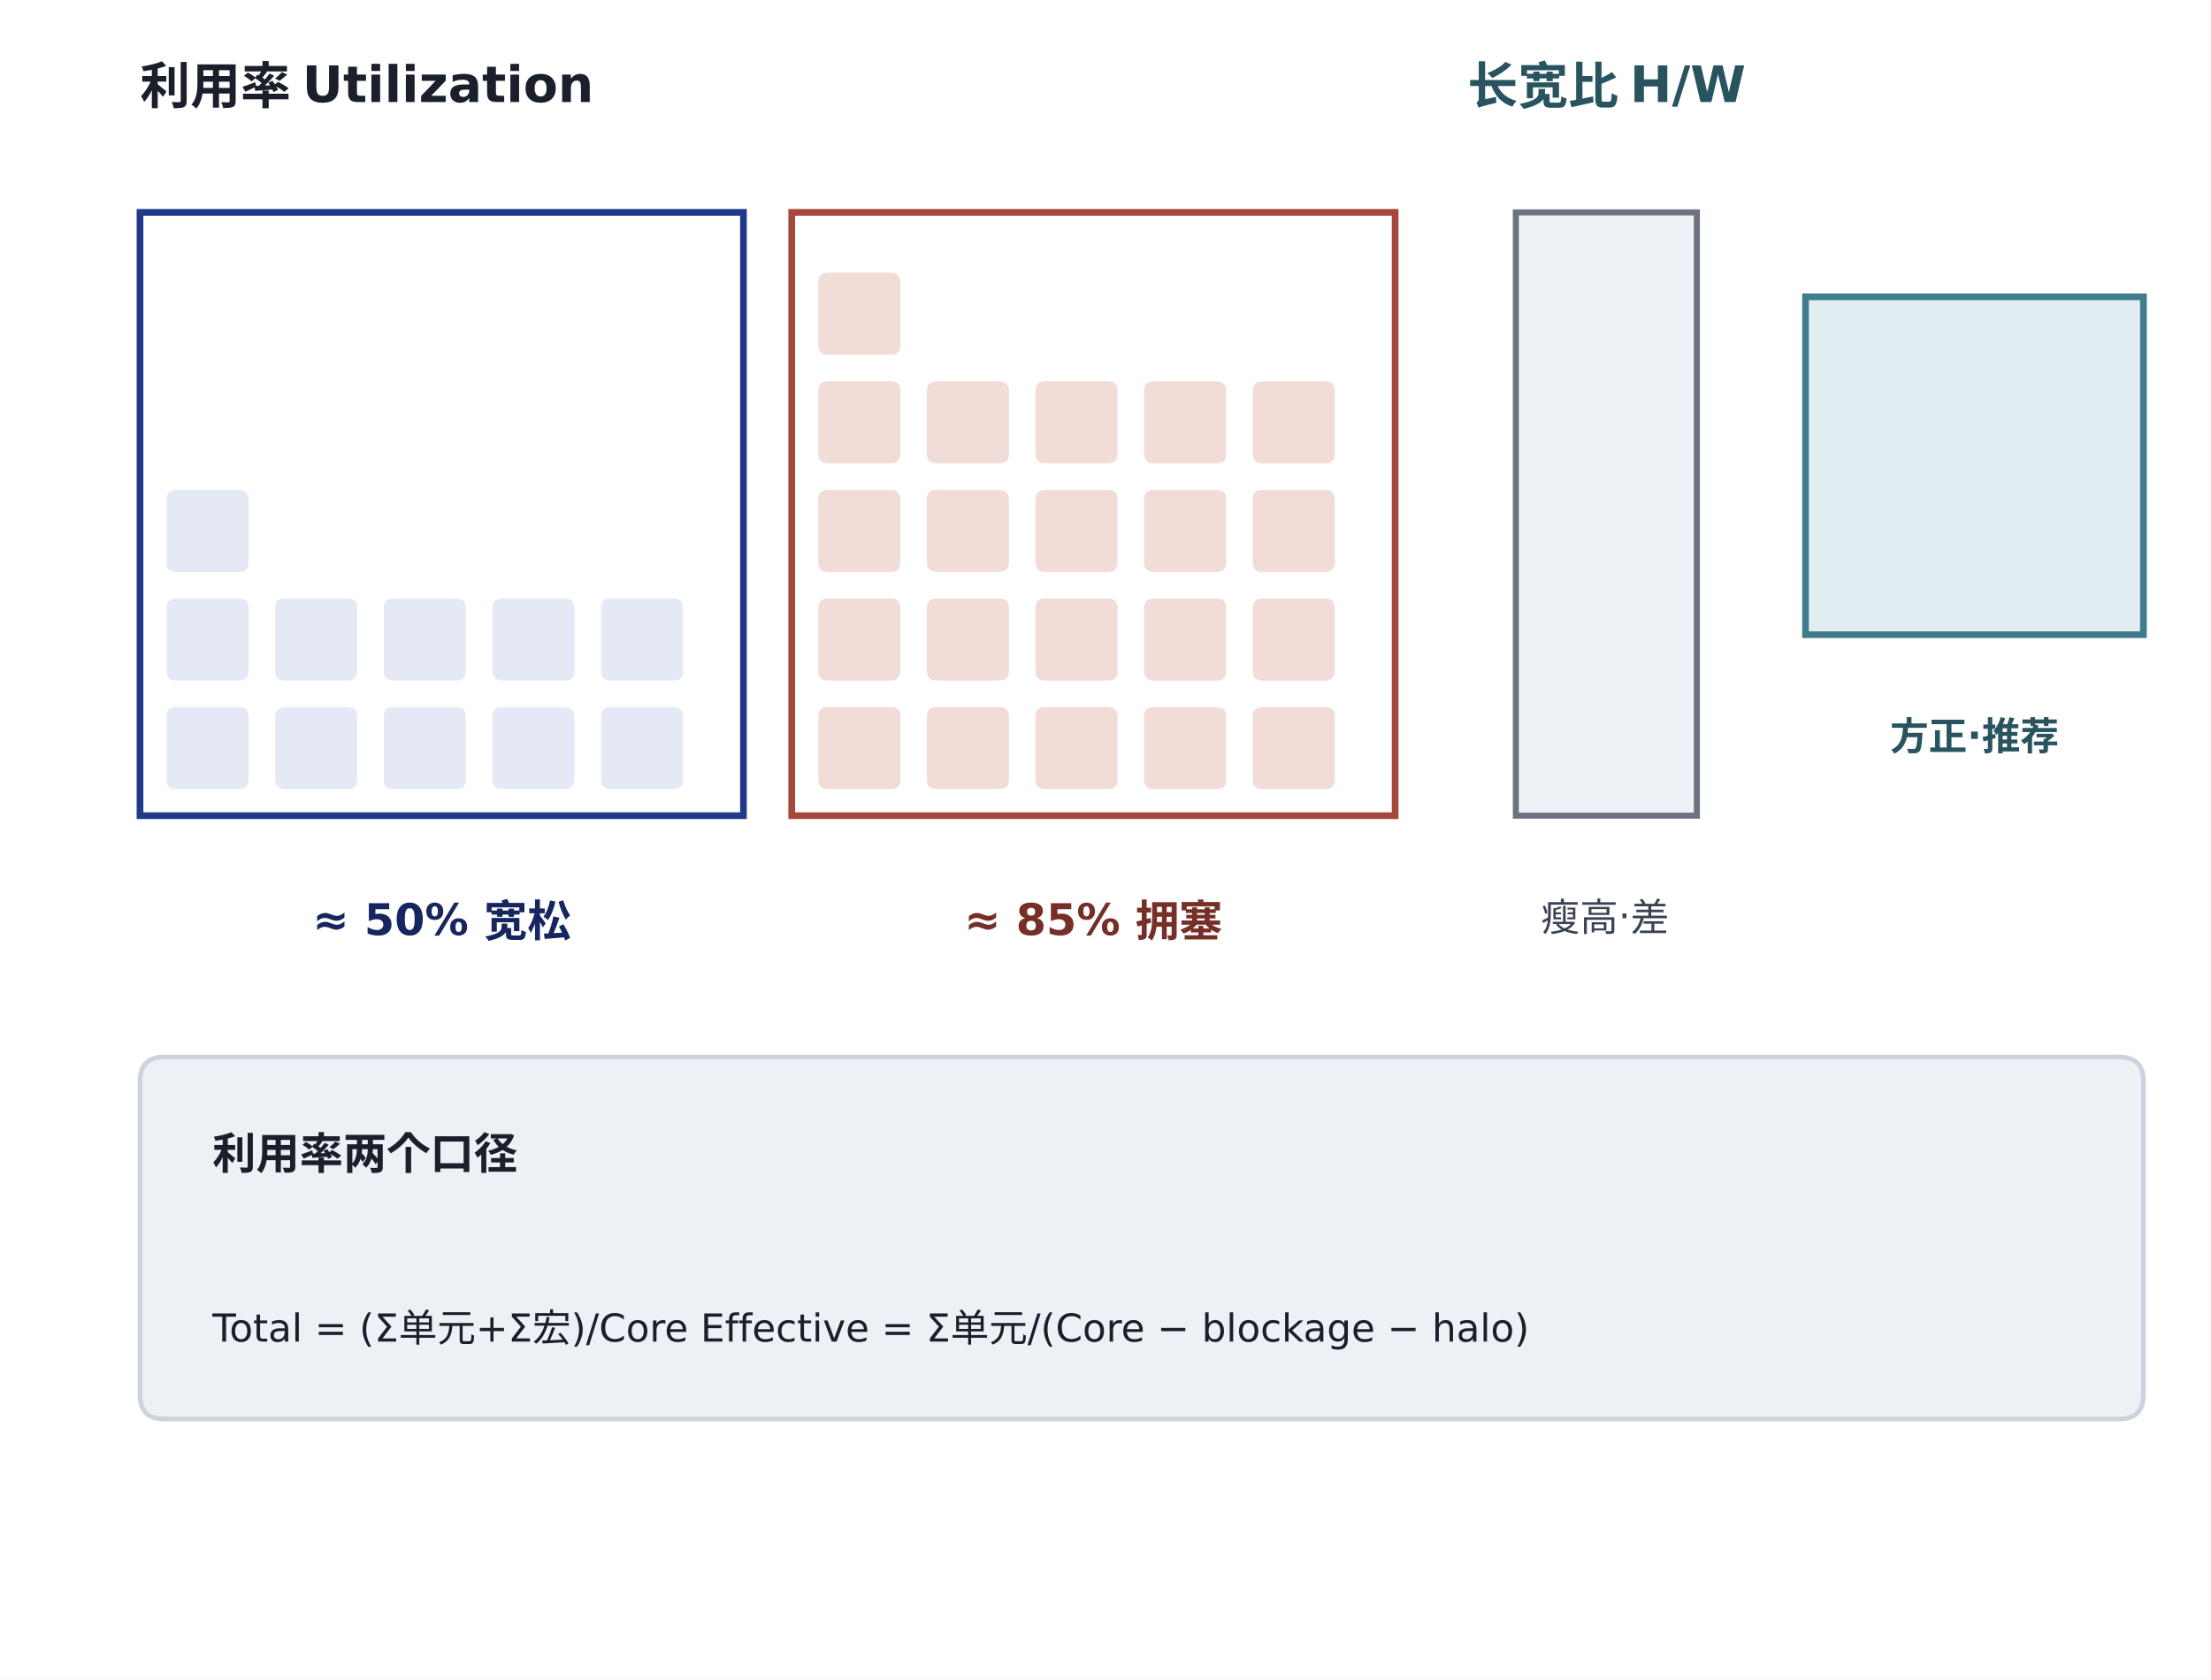
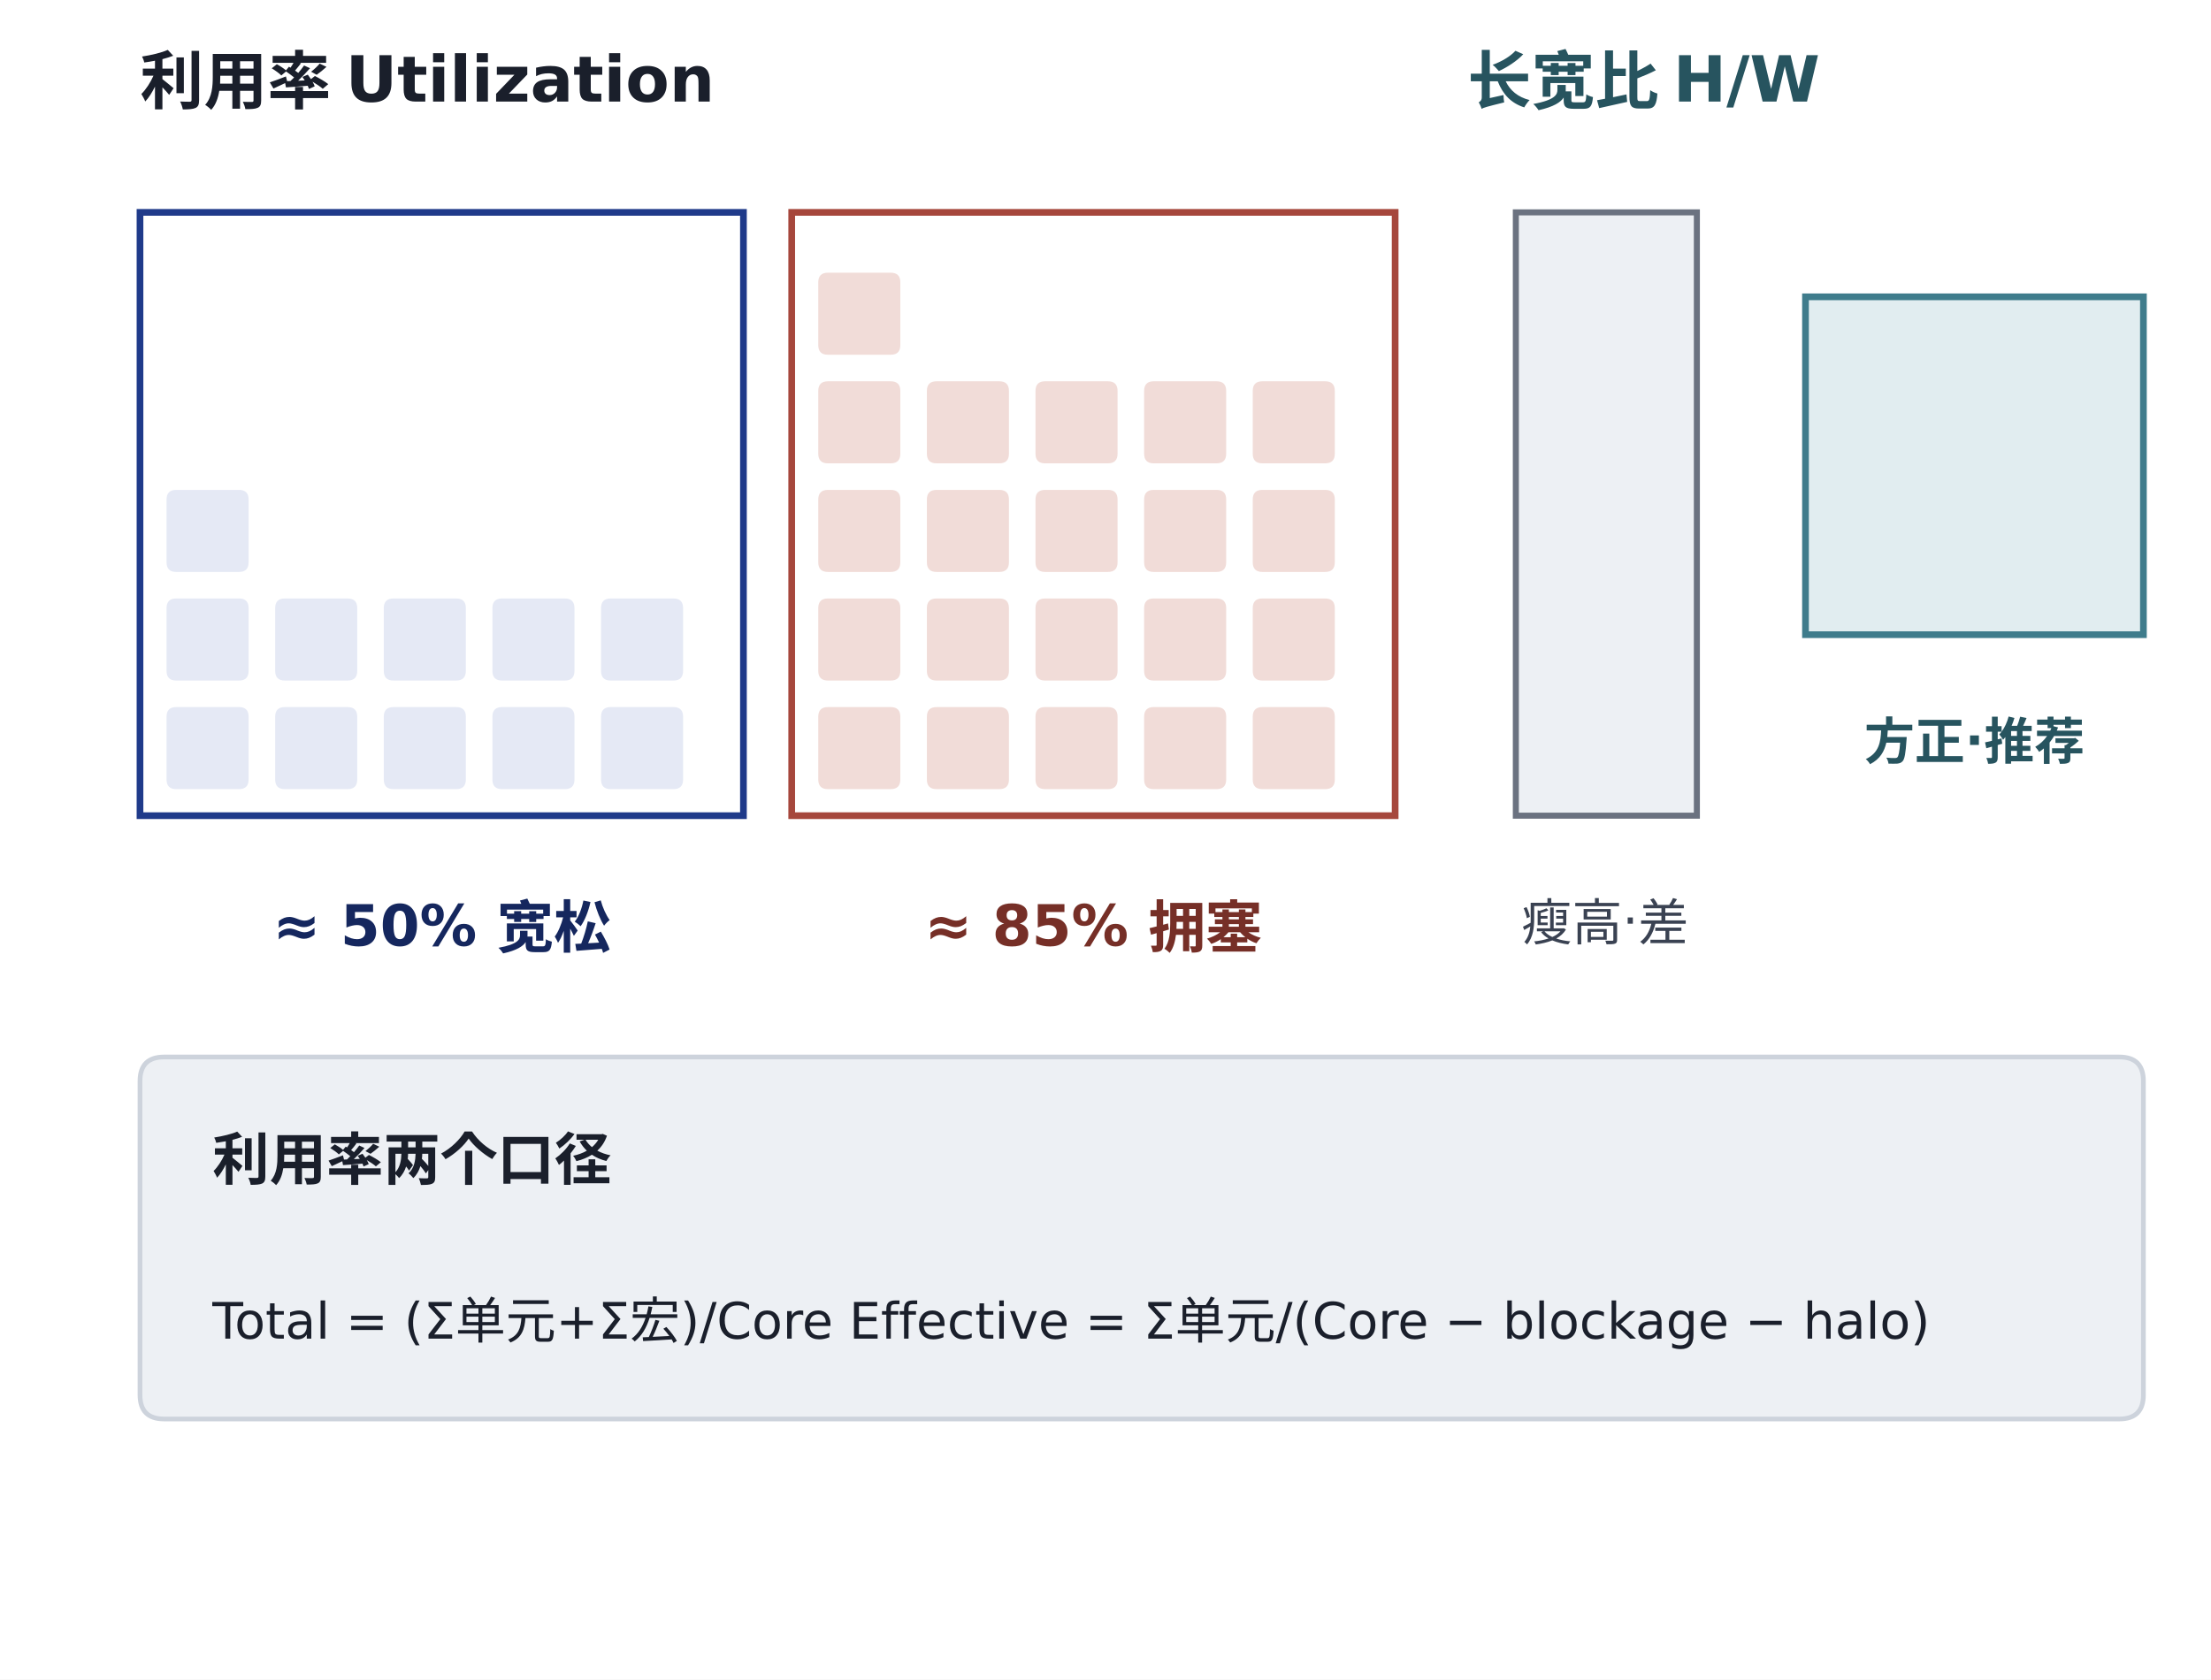
<svg xmlns="http://www.w3.org/2000/svg" width="659.52pt" height="501.12pt" viewBox="0 0 659.52 501.12" version="1.1">
  <defs>
    <style type="text/css">*{stroke-linejoin: round; stroke-linecap: butt}</style>
  </defs>
  <g id="figure_1">
    <g id="patch_1">
      <path d="M 0 501.12  L 659.52 501.12  L 659.52 0  L 0 0  z " style="fill: #ffffff" />
    </g>
    <g id="axes_1">
      <g id="patch_2">
-         <path d="M 5.76 495.36  L 653.76 495.36  L 653.76 5.76  L 5.76 5.76  z " clip-path="url(#p9a0de13489)" style="fill: #ffffff" />
+         <path d="M 5.76 495.36  L 653.76 495.36  L 653.76 5.76  L 5.76 5.76  z " clip-path="url(#p9dde528a0a)" style="fill: #ffffff" />
      </g>
      <g id="patch_3">
-         <path d="M 41.76 243.36  L 221.76 243.36  L 221.76 63.36  L 41.76 63.36  z " clip-path="url(#p9a0de13489)" style="fill: #ffffff; stroke: #1f3a8a; stroke-width: 2; stroke-linejoin: miter" />
+         <path d="M 41.76 243.36  L 221.76 243.36  L 221.76 63.36  L 41.76 63.36  z " clip-path="url(#p9dde528a0a)" style="fill: #ffffff; stroke: #1f3a8a; stroke-width: 2; stroke-linejoin: miter" />
      </g>
      <g id="patch_4">
-         <path d="M 236.16 243.36  L 416.16 243.36  L 416.16 63.36  L 236.16 63.36  z " clip-path="url(#p9a0de13489)" style="fill: #ffffff; stroke: #a6473c; stroke-width: 2; stroke-linejoin: miter" />
+         <path d="M 236.16 243.36  L 416.16 243.36  L 416.16 63.36  L 236.16 63.36  z " clip-path="url(#p9dde528a0a)" style="fill: #ffffff; stroke: #a6473c; stroke-width: 2; stroke-linejoin: miter" />
      </g>
      <g id="patch_5">
-         <path d="M 452.16 243.36  L 506.16 243.36  L 506.16 63.36  L 452.16 63.36  z " clip-path="url(#p9a0de13489)" style="fill: #edf0f4; stroke: #6b7280; stroke-width: 1.8; stroke-linejoin: miter" />
+         <path d="M 452.16 243.36  L 506.16 243.36  L 506.16 63.36  L 452.16 63.36  z " clip-path="url(#p9dde528a0a)" style="fill: #edf0f4; stroke: #6b7280; stroke-width: 1.8; stroke-linejoin: miter" />
      </g>
      <g id="patch_6">
-         <path d="M 538.56 189.36  L 639.36 189.36  L 639.36 88.56  L 538.56 88.56  z " clip-path="url(#p9a0de13489)" style="fill: #e1edf0; stroke: #3f7c8c; stroke-width: 2; stroke-linejoin: miter" />
+         <path d="M 538.56 189.36  L 639.36 189.36  L 639.36 88.56  L 538.56 88.56  z " clip-path="url(#p9dde528a0a)" style="fill: #e1edf0; stroke: #3f7c8c; stroke-width: 2; stroke-linejoin: miter" />
      </g>
      <g id="patch_7">
-         <path d="M 48.96 423.36  L 632.16 423.36  Q 639.36 423.36 639.36 416.16  L 639.36 322.56  Q 639.36 315.36 632.16 315.36  L 48.96 315.36  Q 41.76 315.36 41.76 322.56  L 41.76 416.16  Q 41.76 423.36 48.96 423.36  z " clip-path="url(#p9a0de13489)" style="fill: #edf0f4; stroke: #cdd3dc; stroke-width: 1.4; stroke-linejoin: miter" />
+         <path d="M 48.96 423.36  L 632.16 423.36  Q 639.36 423.36 639.36 416.16  L 639.36 322.56  Q 639.36 315.36 632.16 315.36  L 48.96 315.36  Q 41.76 315.36 41.76 322.56  L 41.76 416.16  Q 41.76 423.36 48.96 423.36  z " clip-path="url(#p9dde528a0a)" style="fill: #edf0f4; stroke: #cdd3dc; stroke-width: 1.4; stroke-linejoin: miter" />
      </g>
      <g id="text_1">
-         <text style="font-weight: 700; font-size: 15px; font-family: 'Microsoft YaHei', 'Microsoft YaHei UI', 'SimHei', 'Segoe UI', 'DejaVu Sans', sans-serif; text-anchor: start; fill: #1a1f2b" x="41.76" y="30.96" transform="rotate(-0 41.76 30.96)">利用率 Utilization</text>
+         <text style="font-weight: 700; font-size: 19px; font-family: 'Microsoft YaHei', 'Microsoft YaHei UI', 'SimHei', 'Segoe UI', 'DejaVu Sans', sans-serif; text-anchor: start; fill: #1a1f2b" x="41.76" y="30.96" transform="rotate(-0 41.76 30.96)">利用率 Utilization</text>
      </g>
      <g id="patch_8">
-         <path d="M 52.56 235.44  L 71.28 235.44  Q 74.16 235.44 74.16 232.56  L 74.16 213.84  Q 74.16 210.96 71.28 210.96  L 52.56 210.96  Q 49.68 210.96 49.68 213.84  L 49.68 232.56  Q 49.68 235.44 52.56 235.44  z " clip-path="url(#p9a0de13489)" style="fill: #e5e9f5" />
+         <path d="M 52.56 235.44  L 71.28 235.44  Q 74.16 235.44 74.16 232.56  L 74.16 213.84  Q 74.16 210.96 71.28 210.96  L 52.56 210.96  Q 49.68 210.96 49.68 213.84  L 49.68 232.56  Q 49.68 235.44 52.56 235.44  z " clip-path="url(#p9dde528a0a)" style="fill: #e5e9f5" />
      </g>
      <g id="patch_9">
-         <path d="M 84.96 235.44  L 103.68 235.44  Q 106.56 235.44 106.56 232.56  L 106.56 213.84  Q 106.56 210.96 103.68 210.96  L 84.96 210.96  Q 82.08 210.96 82.08 213.84  L 82.08 232.56  Q 82.08 235.44 84.96 235.44  z " clip-path="url(#p9a0de13489)" style="fill: #e5e9f5" />
+         <path d="M 84.96 235.44  L 103.68 235.44  Q 106.56 235.44 106.56 232.56  L 106.56 213.84  Q 106.56 210.96 103.68 210.96  L 84.96 210.96  Q 82.08 210.96 82.08 213.84  L 82.08 232.56  Q 82.08 235.44 84.96 235.44  z " clip-path="url(#p9dde528a0a)" style="fill: #e5e9f5" />
      </g>
      <g id="patch_10">
-         <path d="M 117.36 235.44  L 136.08 235.44  Q 138.96 235.44 138.96 232.56  L 138.96 213.84  Q 138.96 210.96 136.08 210.96  L 117.36 210.96  Q 114.48 210.96 114.48 213.84  L 114.48 232.56  Q 114.48 235.44 117.36 235.44  z " clip-path="url(#p9a0de13489)" style="fill: #e5e9f5" />
+         <path d="M 117.36 235.44  L 136.08 235.44  Q 138.96 235.44 138.96 232.56  L 138.96 213.84  Q 138.96 210.96 136.08 210.96  L 117.36 210.96  Q 114.48 210.96 114.48 213.84  L 114.48 232.56  Q 114.48 235.44 117.36 235.44  z " clip-path="url(#p9dde528a0a)" style="fill: #e5e9f5" />
      </g>
      <g id="patch_11">
-         <path d="M 149.76 235.44  L 168.48 235.44  Q 171.36 235.44 171.36 232.56  L 171.36 213.84  Q 171.36 210.96 168.48 210.96  L 149.76 210.96  Q 146.88 210.96 146.88 213.84  L 146.88 232.56  Q 146.88 235.44 149.76 235.44  z " clip-path="url(#p9a0de13489)" style="fill: #e5e9f5" />
+         <path d="M 149.76 235.44  L 168.48 235.44  Q 171.36 235.44 171.36 232.56  L 171.36 213.84  Q 171.36 210.96 168.48 210.96  L 149.76 210.96  Q 146.88 210.96 146.88 213.84  L 146.88 232.56  Q 146.88 235.44 149.76 235.44  z " clip-path="url(#p9dde528a0a)" style="fill: #e5e9f5" />
      </g>
      <g id="patch_12">
-         <path d="M 182.16 235.44  L 200.88 235.44  Q 203.76 235.44 203.76 232.56  L 203.76 213.84  Q 203.76 210.96 200.88 210.96  L 182.16 210.96  Q 179.28 210.96 179.28 213.84  L 179.28 232.56  Q 179.28 235.44 182.16 235.44  z " clip-path="url(#p9a0de13489)" style="fill: #e5e9f5" />
+         <path d="M 182.16 235.44  L 200.88 235.44  Q 203.76 235.44 203.76 232.56  L 203.76 213.84  Q 203.76 210.96 200.88 210.96  L 182.16 210.96  Q 179.28 210.96 179.28 213.84  L 179.28 232.56  Q 179.28 235.44 182.16 235.44  z " clip-path="url(#p9dde528a0a)" style="fill: #e5e9f5" />
      </g>
      <g id="patch_13">
-         <path d="M 52.56 203.04  L 71.28 203.04  Q 74.16 203.04 74.16 200.16  L 74.16 181.44  Q 74.16 178.56 71.28 178.56  L 52.56 178.56  Q 49.68 178.56 49.68 181.44  L 49.68 200.16  Q 49.68 203.04 52.56 203.04  z " clip-path="url(#p9a0de13489)" style="fill: #e5e9f5" />
+         <path d="M 52.56 203.04  L 71.28 203.04  Q 74.16 203.04 74.16 200.16  L 74.16 181.44  Q 74.16 178.56 71.28 178.56  L 52.56 178.56  Q 49.68 178.56 49.68 181.44  L 49.68 200.16  Q 49.68 203.04 52.56 203.04  z " clip-path="url(#p9dde528a0a)" style="fill: #e5e9f5" />
      </g>
      <g id="patch_14">
-         <path d="M 84.96 203.04  L 103.68 203.04  Q 106.56 203.04 106.56 200.16  L 106.56 181.44  Q 106.56 178.56 103.68 178.56  L 84.96 178.56  Q 82.08 178.56 82.08 181.44  L 82.08 200.16  Q 82.08 203.04 84.96 203.04  z " clip-path="url(#p9a0de13489)" style="fill: #e5e9f5" />
+         <path d="M 84.96 203.04  L 103.68 203.04  Q 106.56 203.04 106.56 200.16  L 106.56 181.44  Q 106.56 178.56 103.68 178.56  L 84.96 178.56  Q 82.08 178.56 82.08 181.44  L 82.08 200.16  Q 82.08 203.04 84.96 203.04  z " clip-path="url(#p9dde528a0a)" style="fill: #e5e9f5" />
      </g>
      <g id="patch_15">
-         <path d="M 117.36 203.04  L 136.08 203.04  Q 138.96 203.04 138.96 200.16  L 138.96 181.44  Q 138.96 178.56 136.08 178.56  L 117.36 178.56  Q 114.48 178.56 114.48 181.44  L 114.48 200.16  Q 114.48 203.04 117.36 203.04  z " clip-path="url(#p9a0de13489)" style="fill: #e5e9f5" />
+         <path d="M 117.36 203.04  L 136.08 203.04  Q 138.96 203.04 138.96 200.16  L 138.96 181.44  Q 138.96 178.56 136.08 178.56  L 117.36 178.56  Q 114.48 178.56 114.48 181.44  L 114.48 200.16  Q 114.48 203.04 117.36 203.04  z " clip-path="url(#p9dde528a0a)" style="fill: #e5e9f5" />
      </g>
      <g id="patch_16">
-         <path d="M 149.76 203.04  L 168.48 203.04  Q 171.36 203.04 171.36 200.16  L 171.36 181.44  Q 171.36 178.56 168.48 178.56  L 149.76 178.56  Q 146.88 178.56 146.88 181.44  L 146.88 200.16  Q 146.88 203.04 149.76 203.04  z " clip-path="url(#p9a0de13489)" style="fill: #e5e9f5" />
+         <path d="M 149.76 203.04  L 168.48 203.04  Q 171.36 203.04 171.36 200.16  L 171.36 181.44  Q 171.36 178.56 168.48 178.56  L 149.76 178.56  Q 146.88 178.56 146.88 181.44  L 146.88 200.16  Q 146.88 203.04 149.76 203.04  z " clip-path="url(#p9dde528a0a)" style="fill: #e5e9f5" />
      </g>
      <g id="patch_17">
-         <path d="M 182.16 203.04  L 200.88 203.04  Q 203.76 203.04 203.76 200.16  L 203.76 181.44  Q 203.76 178.56 200.88 178.56  L 182.16 178.56  Q 179.28 178.56 179.28 181.44  L 179.28 200.16  Q 179.28 203.04 182.16 203.04  z " clip-path="url(#p9a0de13489)" style="fill: #e5e9f5" />
+         <path d="M 182.16 203.04  L 200.88 203.04  Q 203.76 203.04 203.76 200.16  L 203.76 181.44  Q 203.76 178.56 200.88 178.56  L 182.16 178.56  Q 179.28 178.56 179.28 181.44  L 179.28 200.16  Q 179.28 203.04 182.16 203.04  z " clip-path="url(#p9dde528a0a)" style="fill: #e5e9f5" />
      </g>
      <g id="patch_18">
-         <path d="M 52.56 170.64  L 71.28 170.64  Q 74.16 170.64 74.16 167.76  L 74.16 149.04  Q 74.16 146.16 71.28 146.16  L 52.56 146.16  Q 49.68 146.16 49.68 149.04  L 49.68 167.76  Q 49.68 170.64 52.56 170.64  z " clip-path="url(#p9a0de13489)" style="fill: #e5e9f5" />
+         <path d="M 52.56 170.64  L 71.28 170.64  Q 74.16 170.64 74.16 167.76  L 74.16 149.04  Q 74.16 146.16 71.28 146.16  L 52.56 146.16  Q 49.68 146.16 49.68 149.04  L 49.68 167.76  Q 49.68 170.64 52.56 170.64  z " clip-path="url(#p9dde528a0a)" style="fill: #e5e9f5" />
      </g>
      <g id="text_2">
-         <text style="font-weight: 700; font-size: 13px; font-family: 'Microsoft YaHei', 'Microsoft YaHei UI', 'SimHei', 'Segoe UI', 'DejaVu Sans', sans-serif; text-anchor: middle; fill: #15275e" x="131.76" y="278.952" transform="rotate(-0 131.76 278.9519)">≈ 50% 宽松</text>
+         <text style="font-weight: 700; font-size: 17px; font-family: 'Microsoft YaHei', 'Microsoft YaHei UI', 'SimHei', 'Segoe UI', 'DejaVu Sans', sans-serif; text-anchor: middle; fill: #15275e" x="131.76" y="282.149" transform="rotate(-0 131.76 282.1494)">≈ 50% 宽松</text>
      </g>
      <g id="patch_19">
-         <path d="M 246.96 235.44  L 265.68 235.44  Q 268.56 235.44 268.56 232.56  L 268.56 213.84  Q 268.56 210.96 265.68 210.96  L 246.96 210.96  Q 244.08 210.96 244.08 213.84  L 244.08 232.56  Q 244.08 235.44 246.96 235.44  z " clip-path="url(#p9a0de13489)" style="fill: #f1dcd8" />
+         <path d="M 246.96 235.44  L 265.68 235.44  Q 268.56 235.44 268.56 232.56  L 268.56 213.84  Q 268.56 210.96 265.68 210.96  L 246.96 210.96  Q 244.08 210.96 244.08 213.84  L 244.08 232.56  Q 244.08 235.44 246.96 235.44  z " clip-path="url(#p9dde528a0a)" style="fill: #f1dcd8" />
      </g>
      <g id="patch_20">
-         <path d="M 279.36 235.44  L 298.08 235.44  Q 300.96 235.44 300.96 232.56  L 300.96 213.84  Q 300.96 210.96 298.08 210.96  L 279.36 210.96  Q 276.48 210.96 276.48 213.84  L 276.48 232.56  Q 276.48 235.44 279.36 235.44  z " clip-path="url(#p9a0de13489)" style="fill: #f1dcd8" />
+         <path d="M 279.36 235.44  L 298.08 235.44  Q 300.96 235.44 300.96 232.56  L 300.96 213.84  Q 300.96 210.96 298.08 210.96  L 279.36 210.96  Q 276.48 210.96 276.48 213.84  L 276.48 232.56  Q 276.48 235.44 279.36 235.44  z " clip-path="url(#p9dde528a0a)" style="fill: #f1dcd8" />
      </g>
      <g id="patch_21">
-         <path d="M 311.76 235.44  L 330.48 235.44  Q 333.36 235.44 333.36 232.56  L 333.36 213.84  Q 333.36 210.96 330.48 210.96  L 311.76 210.96  Q 308.88 210.96 308.88 213.84  L 308.88 232.56  Q 308.88 235.44 311.76 235.44  z " clip-path="url(#p9a0de13489)" style="fill: #f1dcd8" />
+         <path d="M 311.76 235.44  L 330.48 235.44  Q 333.36 235.44 333.36 232.56  L 333.36 213.84  Q 333.36 210.96 330.48 210.96  L 311.76 210.96  Q 308.88 210.96 308.88 213.84  L 308.88 232.56  Q 308.88 235.44 311.76 235.44  z " clip-path="url(#p9dde528a0a)" style="fill: #f1dcd8" />
      </g>
      <g id="patch_22">
-         <path d="M 344.16 235.44  L 362.88 235.44  Q 365.76 235.44 365.76 232.56  L 365.76 213.84  Q 365.76 210.96 362.88 210.96  L 344.16 210.96  Q 341.28 210.96 341.28 213.84  L 341.28 232.56  Q 341.28 235.44 344.16 235.44  z " clip-path="url(#p9a0de13489)" style="fill: #f1dcd8" />
+         <path d="M 344.16 235.44  L 362.88 235.44  Q 365.76 235.44 365.76 232.56  L 365.76 213.84  Q 365.76 210.96 362.88 210.96  L 344.16 210.96  Q 341.28 210.96 341.28 213.84  L 341.28 232.56  Q 341.28 235.44 344.16 235.44  z " clip-path="url(#p9dde528a0a)" style="fill: #f1dcd8" />
      </g>
      <g id="patch_23">
-         <path d="M 376.56 235.44  L 395.28 235.44  Q 398.16 235.44 398.16 232.56  L 398.16 213.84  Q 398.16 210.96 395.28 210.96  L 376.56 210.96  Q 373.68 210.96 373.68 213.84  L 373.68 232.56  Q 373.68 235.44 376.56 235.44  z " clip-path="url(#p9a0de13489)" style="fill: #f1dcd8" />
+         <path d="M 376.56 235.44  L 395.28 235.44  Q 398.16 235.44 398.16 232.56  L 398.16 213.84  Q 398.16 210.96 395.28 210.96  L 376.56 210.96  Q 373.68 210.96 373.68 213.84  L 373.68 232.56  Q 373.68 235.44 376.56 235.44  z " clip-path="url(#p9dde528a0a)" style="fill: #f1dcd8" />
      </g>
      <g id="patch_24">
-         <path d="M 246.96 203.04  L 265.68 203.04  Q 268.56 203.04 268.56 200.16  L 268.56 181.44  Q 268.56 178.56 265.68 178.56  L 246.96 178.56  Q 244.08 178.56 244.08 181.44  L 244.08 200.16  Q 244.08 203.04 246.96 203.04  z " clip-path="url(#p9a0de13489)" style="fill: #f1dcd8" />
+         <path d="M 246.96 203.04  L 265.68 203.04  Q 268.56 203.04 268.56 200.16  L 268.56 181.44  Q 268.56 178.56 265.68 178.56  L 246.96 178.56  Q 244.08 178.56 244.08 181.44  L 244.08 200.16  Q 244.08 203.04 246.96 203.04  z " clip-path="url(#p9dde528a0a)" style="fill: #f1dcd8" />
      </g>
      <g id="patch_25">
-         <path d="M 279.36 203.04  L 298.08 203.04  Q 300.96 203.04 300.96 200.16  L 300.96 181.44  Q 300.96 178.56 298.08 178.56  L 279.36 178.56  Q 276.48 178.56 276.48 181.44  L 276.48 200.16  Q 276.48 203.04 279.36 203.04  z " clip-path="url(#p9a0de13489)" style="fill: #f1dcd8" />
+         <path d="M 279.36 203.04  L 298.08 203.04  Q 300.96 203.04 300.96 200.16  L 300.96 181.44  Q 300.96 178.56 298.08 178.56  L 279.36 178.56  Q 276.48 178.56 276.48 181.44  L 276.48 200.16  Q 276.48 203.04 279.36 203.04  z " clip-path="url(#p9dde528a0a)" style="fill: #f1dcd8" />
      </g>
      <g id="patch_26">
-         <path d="M 311.76 203.04  L 330.48 203.04  Q 333.36 203.04 333.36 200.16  L 333.36 181.44  Q 333.36 178.56 330.48 178.56  L 311.76 178.56  Q 308.88 178.56 308.88 181.44  L 308.88 200.16  Q 308.88 203.04 311.76 203.04  z " clip-path="url(#p9a0de13489)" style="fill: #f1dcd8" />
+         <path d="M 311.76 203.04  L 330.48 203.04  Q 333.36 203.04 333.36 200.16  L 333.36 181.44  Q 333.36 178.56 330.48 178.56  L 311.76 178.56  Q 308.88 178.56 308.88 181.44  L 308.88 200.16  Q 308.88 203.04 311.76 203.04  z " clip-path="url(#p9dde528a0a)" style="fill: #f1dcd8" />
      </g>
      <g id="patch_27">
-         <path d="M 344.16 203.04  L 362.88 203.04  Q 365.76 203.04 365.76 200.16  L 365.76 181.44  Q 365.76 178.56 362.88 178.56  L 344.16 178.56  Q 341.28 178.56 341.28 181.44  L 341.28 200.16  Q 341.28 203.04 344.16 203.04  z " clip-path="url(#p9a0de13489)" style="fill: #f1dcd8" />
+         <path d="M 344.16 203.04  L 362.88 203.04  Q 365.76 203.04 365.76 200.16  L 365.76 181.44  Q 365.76 178.56 362.88 178.56  L 344.16 178.56  Q 341.28 178.56 341.28 181.44  L 341.28 200.16  Q 341.28 203.04 344.16 203.04  z " clip-path="url(#p9dde528a0a)" style="fill: #f1dcd8" />
      </g>
      <g id="patch_28">
-         <path d="M 376.56 203.04  L 395.28 203.04  Q 398.16 203.04 398.16 200.16  L 398.16 181.44  Q 398.16 178.56 395.28 178.56  L 376.56 178.56  Q 373.68 178.56 373.68 181.44  L 373.68 200.16  Q 373.68 203.04 376.56 203.04  z " clip-path="url(#p9a0de13489)" style="fill: #f1dcd8" />
+         <path d="M 376.56 203.04  L 395.28 203.04  Q 398.16 203.04 398.16 200.16  L 398.16 181.44  Q 398.16 178.56 395.28 178.56  L 376.56 178.56  Q 373.68 178.56 373.68 181.44  L 373.68 200.16  Q 373.68 203.04 376.56 203.04  z " clip-path="url(#p9dde528a0a)" style="fill: #f1dcd8" />
      </g>
      <g id="patch_29">
-         <path d="M 246.96 170.64  L 265.68 170.64  Q 268.56 170.64 268.56 167.76  L 268.56 149.04  Q 268.56 146.16 265.68 146.16  L 246.96 146.16  Q 244.08 146.16 244.08 149.04  L 244.08 167.76  Q 244.08 170.64 246.96 170.64  z " clip-path="url(#p9a0de13489)" style="fill: #f1dcd8" />
+         <path d="M 246.96 170.64  L 265.68 170.64  Q 268.56 170.64 268.56 167.76  L 268.56 149.04  Q 268.56 146.16 265.68 146.16  L 246.96 146.16  Q 244.08 146.16 244.08 149.04  L 244.08 167.76  Q 244.08 170.64 246.96 170.64  z " clip-path="url(#p9dde528a0a)" style="fill: #f1dcd8" />
      </g>
      <g id="patch_30">
-         <path d="M 279.36 170.64  L 298.08 170.64  Q 300.96 170.64 300.96 167.76  L 300.96 149.04  Q 300.96 146.16 298.08 146.16  L 279.36 146.16  Q 276.48 146.16 276.48 149.04  L 276.48 167.76  Q 276.48 170.64 279.36 170.64  z " clip-path="url(#p9a0de13489)" style="fill: #f1dcd8" />
+         <path d="M 279.36 170.64  L 298.08 170.64  Q 300.96 170.64 300.96 167.76  L 300.96 149.04  Q 300.96 146.16 298.08 146.16  L 279.36 146.16  Q 276.48 146.16 276.48 149.04  L 276.48 167.76  Q 276.48 170.64 279.36 170.64  z " clip-path="url(#p9dde528a0a)" style="fill: #f1dcd8" />
      </g>
      <g id="patch_31">
-         <path d="M 311.76 170.64  L 330.48 170.64  Q 333.36 170.64 333.36 167.76  L 333.36 149.04  Q 333.36 146.16 330.48 146.16  L 311.76 146.16  Q 308.88 146.16 308.88 149.04  L 308.88 167.76  Q 308.88 170.64 311.76 170.64  z " clip-path="url(#p9a0de13489)" style="fill: #f1dcd8" />
+         <path d="M 311.76 170.64  L 330.48 170.64  Q 333.36 170.64 333.36 167.76  L 333.36 149.04  Q 333.36 146.16 330.48 146.16  L 311.76 146.16  Q 308.88 146.16 308.88 149.04  L 308.88 167.76  Q 308.88 170.64 311.76 170.64  z " clip-path="url(#p9dde528a0a)" style="fill: #f1dcd8" />
      </g>
      <g id="patch_32">
-         <path d="M 344.16 170.64  L 362.88 170.64  Q 365.76 170.64 365.76 167.76  L 365.76 149.04  Q 365.76 146.16 362.88 146.16  L 344.16 146.16  Q 341.28 146.16 341.28 149.04  L 341.28 167.76  Q 341.28 170.64 344.16 170.64  z " clip-path="url(#p9a0de13489)" style="fill: #f1dcd8" />
+         <path d="M 344.16 170.64  L 362.88 170.64  Q 365.76 170.64 365.76 167.76  L 365.76 149.04  Q 365.76 146.16 362.88 146.16  L 344.16 146.16  Q 341.28 146.16 341.28 149.04  L 341.28 167.76  Q 341.28 170.64 344.16 170.64  z " clip-path="url(#p9dde528a0a)" style="fill: #f1dcd8" />
      </g>
      <g id="patch_33">
-         <path d="M 376.56 170.64  L 395.28 170.64  Q 398.16 170.64 398.16 167.76  L 398.16 149.04  Q 398.16 146.16 395.28 146.16  L 376.56 146.16  Q 373.68 146.16 373.68 149.04  L 373.68 167.76  Q 373.68 170.64 376.56 170.64  z " clip-path="url(#p9a0de13489)" style="fill: #f1dcd8" />
+         <path d="M 376.56 170.64  L 395.28 170.64  Q 398.16 170.64 398.16 167.76  L 398.16 149.04  Q 398.16 146.16 395.28 146.16  L 376.56 146.16  Q 373.68 146.16 373.68 149.04  L 373.68 167.76  Q 373.68 170.64 376.56 170.64  z " clip-path="url(#p9dde528a0a)" style="fill: #f1dcd8" />
      </g>
      <g id="patch_34">
-         <path d="M 246.96 138.24  L 265.68 138.24  Q 268.56 138.24 268.56 135.36  L 268.56 116.64  Q 268.56 113.76 265.68 113.76  L 246.96 113.76  Q 244.08 113.76 244.08 116.64  L 244.08 135.36  Q 244.08 138.24 246.96 138.24  z " clip-path="url(#p9a0de13489)" style="fill: #f1dcd8" />
+         <path d="M 246.96 138.24  L 265.68 138.24  Q 268.56 138.24 268.56 135.36  L 268.56 116.64  Q 268.56 113.76 265.68 113.76  L 246.96 113.76  Q 244.08 113.76 244.08 116.64  L 244.08 135.36  Q 244.08 138.24 246.96 138.24  z " clip-path="url(#p9dde528a0a)" style="fill: #f1dcd8" />
      </g>
      <g id="patch_35">
-         <path d="M 279.36 138.24  L 298.08 138.24  Q 300.96 138.24 300.96 135.36  L 300.96 116.64  Q 300.96 113.76 298.08 113.76  L 279.36 113.76  Q 276.48 113.76 276.48 116.64  L 276.48 135.36  Q 276.48 138.24 279.36 138.24  z " clip-path="url(#p9a0de13489)" style="fill: #f1dcd8" />
+         <path d="M 279.36 138.24  L 298.08 138.24  Q 300.96 138.24 300.96 135.36  L 300.96 116.64  Q 300.96 113.76 298.08 113.76  L 279.36 113.76  Q 276.48 113.76 276.48 116.64  L 276.48 135.36  Q 276.48 138.24 279.36 138.24  z " clip-path="url(#p9dde528a0a)" style="fill: #f1dcd8" />
      </g>
      <g id="patch_36">
-         <path d="M 311.76 138.24  L 330.48 138.24  Q 333.36 138.24 333.36 135.36  L 333.36 116.64  Q 333.36 113.76 330.48 113.76  L 311.76 113.76  Q 308.88 113.76 308.88 116.64  L 308.88 135.36  Q 308.88 138.24 311.76 138.24  z " clip-path="url(#p9a0de13489)" style="fill: #f1dcd8" />
+         <path d="M 311.76 138.24  L 330.48 138.24  Q 333.36 138.24 333.36 135.36  L 333.36 116.64  Q 333.36 113.76 330.48 113.76  L 311.76 113.76  Q 308.88 113.76 308.88 116.64  L 308.88 135.36  Q 308.88 138.24 311.76 138.24  z " clip-path="url(#p9dde528a0a)" style="fill: #f1dcd8" />
      </g>
      <g id="patch_37">
-         <path d="M 344.16 138.24  L 362.88 138.24  Q 365.76 138.24 365.76 135.36  L 365.76 116.64  Q 365.76 113.76 362.88 113.76  L 344.16 113.76  Q 341.28 113.76 341.28 116.64  L 341.28 135.36  Q 341.28 138.24 344.16 138.24  z " clip-path="url(#p9a0de13489)" style="fill: #f1dcd8" />
+         <path d="M 344.16 138.24  L 362.88 138.24  Q 365.76 138.24 365.76 135.36  L 365.76 116.64  Q 365.76 113.76 362.88 113.76  L 344.16 113.76  Q 341.28 113.76 341.28 116.64  L 341.28 135.36  Q 341.28 138.24 344.16 138.24  z " clip-path="url(#p9dde528a0a)" style="fill: #f1dcd8" />
      </g>
      <g id="patch_38">
-         <path d="M 376.56 138.24  L 395.28 138.24  Q 398.16 138.24 398.16 135.36  L 398.16 116.64  Q 398.16 113.76 395.28 113.76  L 376.56 113.76  Q 373.68 113.76 373.68 116.64  L 373.68 135.36  Q 373.68 138.24 376.56 138.24  z " clip-path="url(#p9a0de13489)" style="fill: #f1dcd8" />
+         <path d="M 376.56 138.24  L 395.28 138.24  Q 398.16 138.24 398.16 135.36  L 398.16 116.64  Q 398.16 113.76 395.28 113.76  L 376.56 113.76  Q 373.68 113.76 373.68 116.64  L 373.68 135.36  Q 373.68 138.24 376.56 138.24  z " clip-path="url(#p9dde528a0a)" style="fill: #f1dcd8" />
      </g>
      <g id="patch_39">
-         <path d="M 246.96 105.84  L 265.68 105.84  Q 268.56 105.84 268.56 102.96  L 268.56 84.24  Q 268.56 81.36 265.68 81.36  L 246.96 81.36  Q 244.08 81.36 244.08 84.24  L 244.08 102.96  Q 244.08 105.84 246.96 105.84  z " clip-path="url(#p9a0de13489)" style="fill: #f1dcd8" />
+         <path d="M 246.96 105.84  L 265.68 105.84  Q 268.56 105.84 268.56 102.96  L 268.56 84.24  Q 268.56 81.36 265.68 81.36  L 246.96 81.36  Q 244.08 81.36 244.08 84.24  L 244.08 102.96  Q 244.08 105.84 246.96 105.84  z " clip-path="url(#p9dde528a0a)" style="fill: #f1dcd8" />
      </g>
      <g id="text_3">
-         <text style="font-weight: 700; font-size: 13px; font-family: 'Microsoft YaHei', 'Microsoft YaHei UI', 'SimHei', 'Segoe UI', 'DejaVu Sans', sans-serif; text-anchor: middle; fill: #762f27" x="326.16" y="278.952" transform="rotate(-0 326.16 278.9519)">≈ 85% 拥塞</text>
+         <text style="font-weight: 700; font-size: 17px; font-family: 'Microsoft YaHei', 'Microsoft YaHei UI', 'SimHei', 'Segoe UI', 'DejaVu Sans', sans-serif; text-anchor: middle; fill: #762f27" x="326.16" y="282.149" transform="rotate(-0 326.16 282.1494)">≈ 85% 拥塞</text>
      </g>
      <g id="text_4">
-         <text style="font-weight: 700; font-size: 15px; font-family: 'Microsoft YaHei', 'Microsoft YaHei UI', 'SimHei', 'Segoe UI', 'DejaVu Sans', sans-serif; text-anchor: start; fill: #27545f" x="437.76" y="30.96" transform="rotate(-0 437.76 30.96)">长宽比 H/W</text>
+         <text style="font-weight: 700; font-size: 19px; font-family: 'Microsoft YaHei', 'Microsoft YaHei UI', 'SimHei', 'Segoe UI', 'DejaVu Sans', sans-serif; text-anchor: start; fill: #27545f" x="437.76" y="30.96" transform="rotate(-0 437.76 30.96)">长宽比 H/W</text>
      </g>
      <g id="text_5">
-         <text style="font-size: 11.5px; font-family: 'Microsoft YaHei', 'Microsoft YaHei UI', 'SimHei', 'Segoe UI', 'DejaVu Sans', sans-serif; text-anchor: middle; fill: #3a4252" x="478.8" y="277.753" transform="rotate(-0 478.8 277.7528)">瘦高·差</text>
+         <text style="font-size: 15px; font-family: 'Microsoft YaHei', 'Microsoft YaHei UI', 'SimHei', 'Segoe UI', 'DejaVu Sans', sans-serif; text-anchor: middle; fill: #3a4252" x="478.8" y="280.551" transform="rotate(-0 478.8 280.5506)">瘦高·差</text>
      </g>
      <g id="text_6">
-         <text style="font-weight: 700; font-size: 11.5px; font-family: 'Microsoft YaHei', 'Microsoft YaHei UI', 'SimHei', 'Segoe UI', 'DejaVu Sans', sans-serif; text-anchor: middle; fill: #27545f" x="588.96" y="223.753" transform="rotate(-0 588.96 223.7528)">方正·推荐</text>
+         <text style="font-weight: 700; font-size: 15px; font-family: 'Microsoft YaHei', 'Microsoft YaHei UI', 'SimHei', 'Segoe UI', 'DejaVu Sans', sans-serif; text-anchor: middle; fill: #27545f" x="588.96" y="226.551" transform="rotate(-0 588.96 226.5506)">方正·推荐</text>
      </g>
      <g id="text_7">
-         <text style="font-weight: 700; font-size: 13px; font-family: 'Microsoft YaHei', 'Microsoft YaHei UI', 'SimHei', 'Segoe UI', 'DejaVu Sans', sans-serif; text-anchor: start; fill: #1a1f2b" x="63.36" y="348.792" transform="rotate(-0 63.36 348.7919)">利用率两个口径</text>
+         <text style="font-weight: 700; font-size: 17px; font-family: 'Microsoft YaHei', 'Microsoft YaHei UI', 'SimHei', 'Segoe UI', 'DejaVu Sans', sans-serif; text-anchor: start; fill: #1a1f2b" x="63.36" y="351.989" transform="rotate(-0 63.36 351.9894)">利用率两个口径</text>
      </g>
      <g id="text_8">
-         <text style="font-size: 11.5px; font-family: 'Microsoft YaHei', 'Microsoft YaHei UI', 'SimHei', 'Segoe UI', 'DejaVu Sans', sans-serif; text-anchor: start; fill: #1a1f2b" x="63.36" y="400.275" transform="rotate(-0 63.36 400.2747)">Total = (Σ单元+Σ宏)/Core      Effective = Σ单元/(Core − blockage − halo)</text>
+         <text style="font-size: 15px; font-family: 'Microsoft YaHei', 'Microsoft YaHei UI', 'SimHei', 'Segoe UI', 'DejaVu Sans', sans-serif; text-anchor: start; fill: #1a1f2b" x="63.36" y="399.384" transform="rotate(-0 63.36 399.3844)">Total = (Σ单元+Σ宏)/Core      Effective = Σ单元/(Core − blockage − halo)</text>
      </g>
    </g>
  </g>
  <defs>
-     <clipPath id="p9a0de13489">
+     <clipPath id="p9dde528a0a">
      <rect x="5.76" y="5.76" width="648" height="489.6" />
    </clipPath>
  </defs>
</svg>
